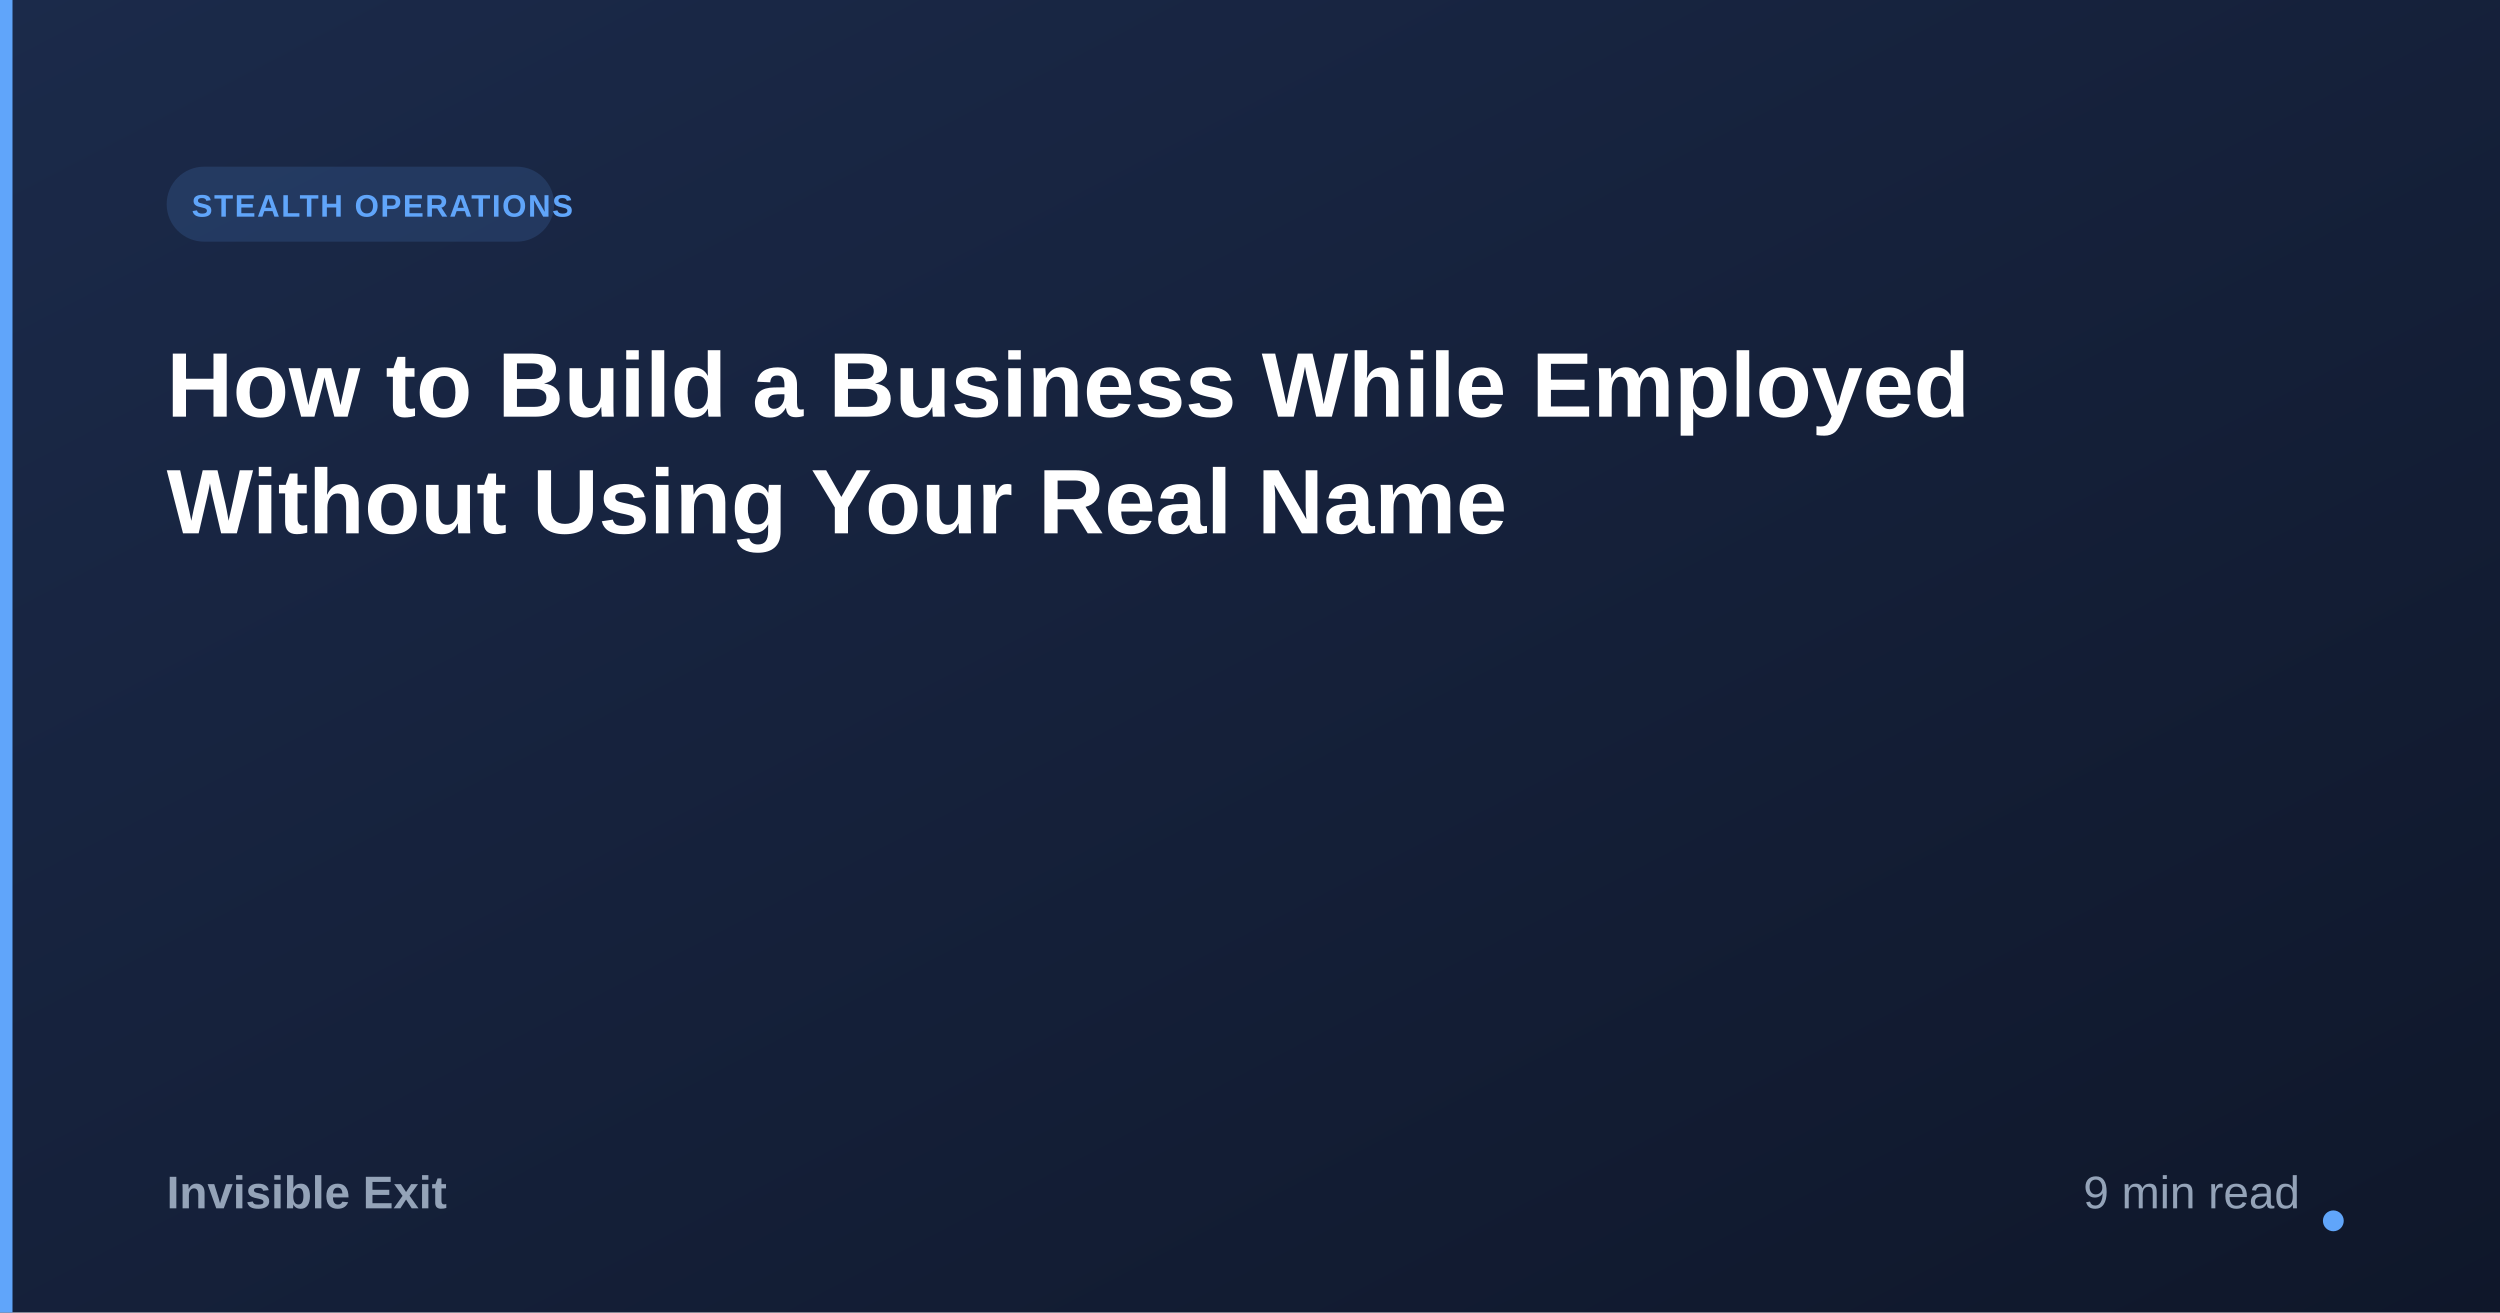
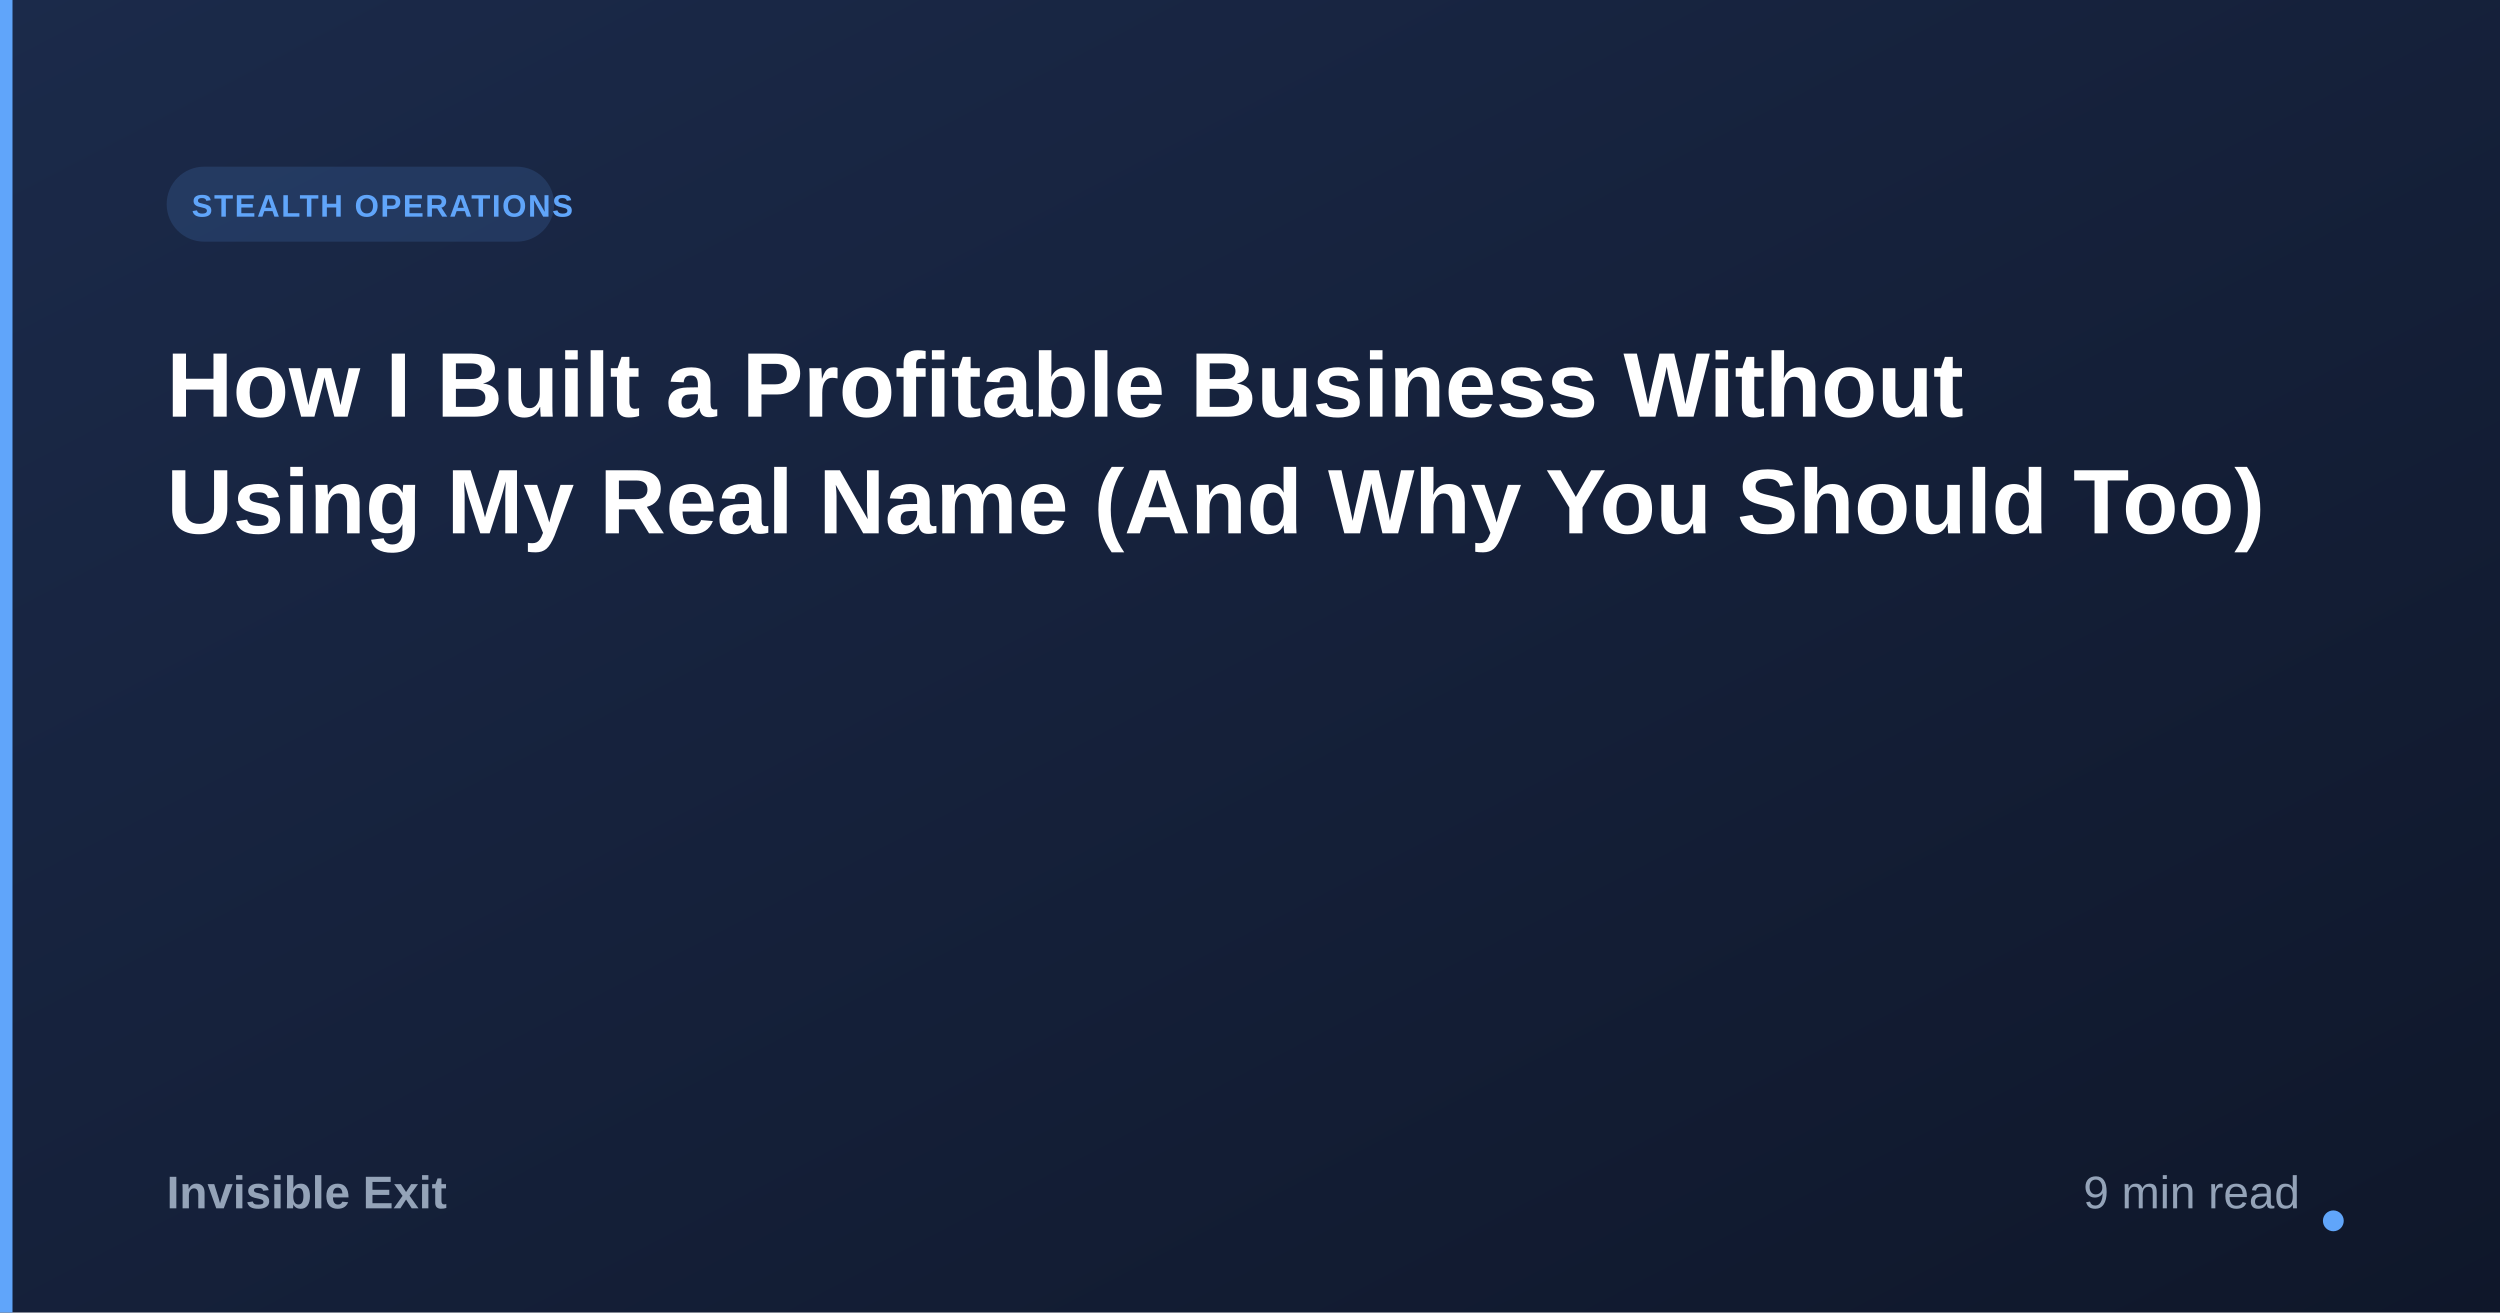
<svg xmlns="http://www.w3.org/2000/svg" width="1200" height="630">
  <defs>
    <linearGradient id="bg" x1="0%" y1="0%" x2="100%" y2="100%">
      <stop offset="0%" style="stop-color:#1B2A4A" />
      <stop offset="100%" style="stop-color:#0f172a" />
    </linearGradient>
  </defs>
  <rect width="1200" height="630" fill="url(#bg)" />
  <rect x="0" y="0" width="6" height="630" fill="#60A5FA" />
  <rect x="80" y="80" width="186" height="36" rx="18" fill="rgba(96,165,250,0.15)" />
  <text x="92" y="104" font-family="Arial, Helvetica, sans-serif" font-size="15" font-weight="600" fill="#60A5FA" letter-spacing="0.05em">STEALTH OPERATIONS</text>
-   <text x="80" y="200" font-family="Arial, Helvetica, sans-serif" font-size="44" font-weight="700" fill="#FFFFFF">How to Build a Business While Employed</text>
-   <text x="80" y="256" font-family="Arial, Helvetica, sans-serif" font-size="44" font-weight="700" fill="#FFFFFF">Without Using Your Real Name</text>
+   <text x="80" y="200" font-family="Arial, Helvetica, sans-serif" font-size="44" font-weight="700" fill="#FFFFFF">How I Built a Profitable Business Without</text>
+   <text x="80" y="256" font-family="Arial, Helvetica, sans-serif" font-size="44" font-weight="700" fill="#FFFFFF">Using My Real Name (And Why You Should Too)</text>
  <text x="80" y="580" font-family="Arial, Helvetica, sans-serif" font-size="22" font-weight="600" fill="#94A3B8">Invisible Exit</text>
  <text x="1000" y="580" font-family="Arial, Helvetica, sans-serif" font-size="22" fill="#94A3B8">9 min read</text>
  <circle cx="1120" cy="586" r="5" fill="#60A5FA" />
</svg>
